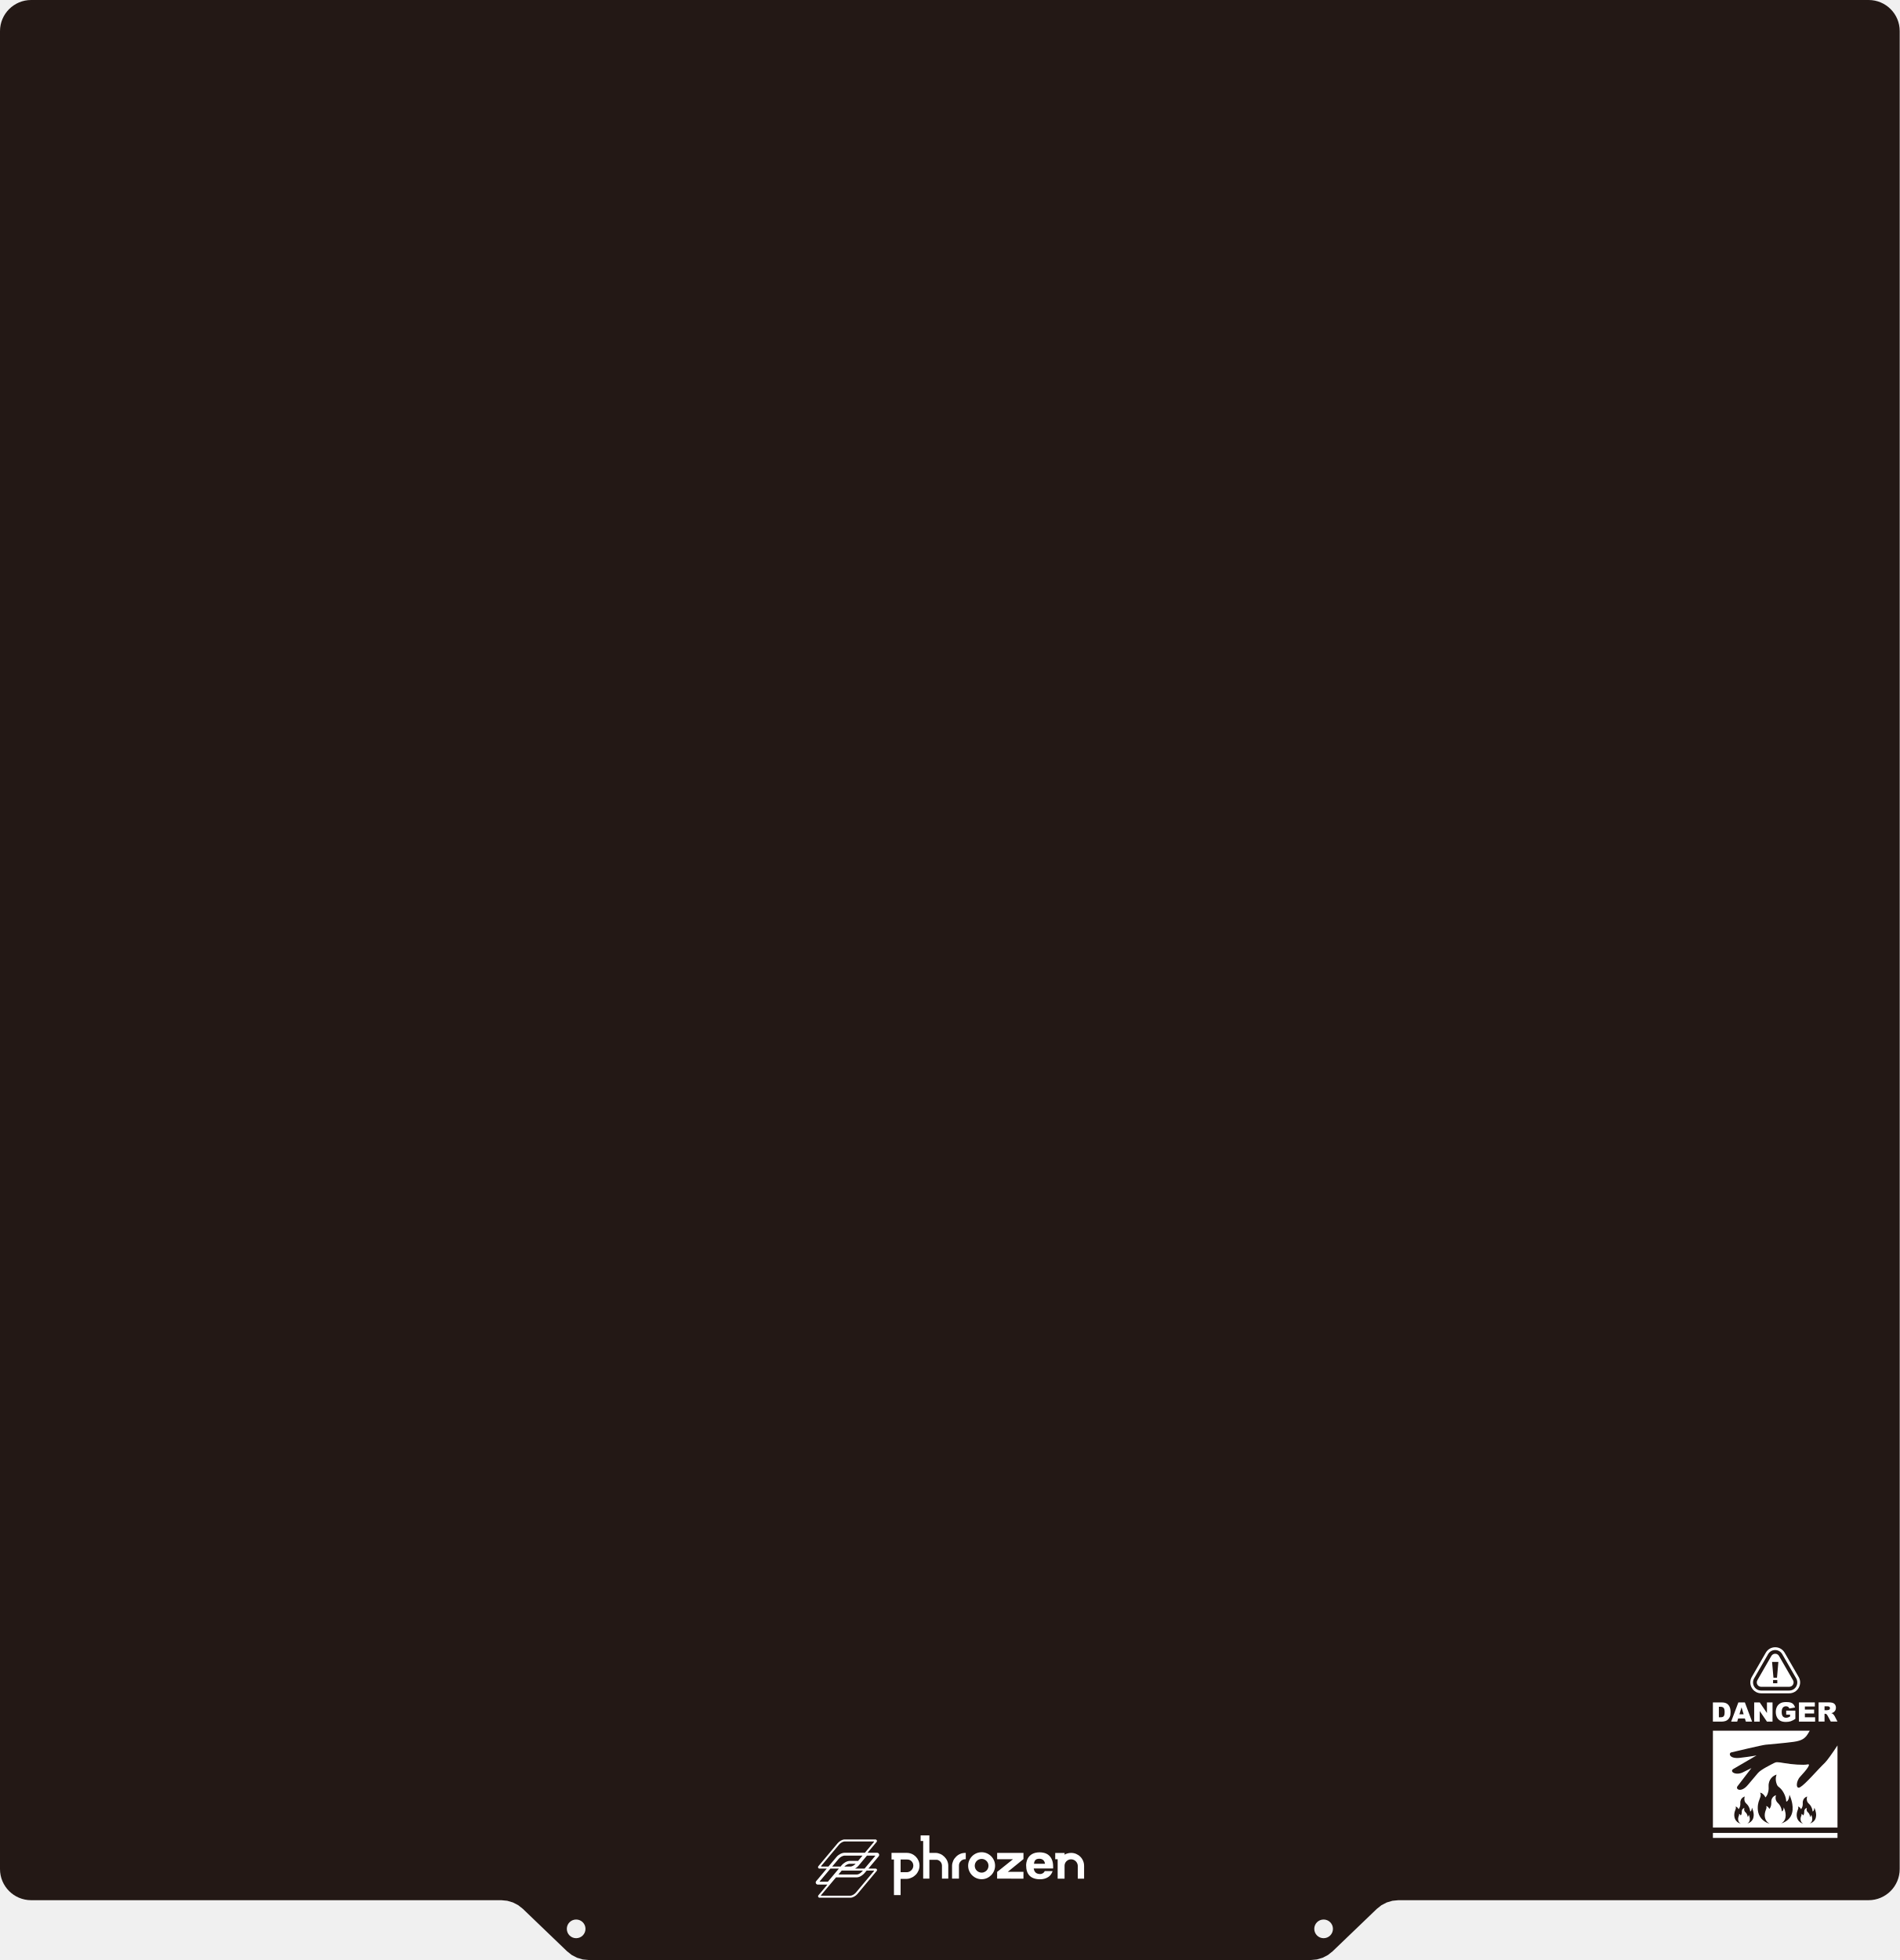
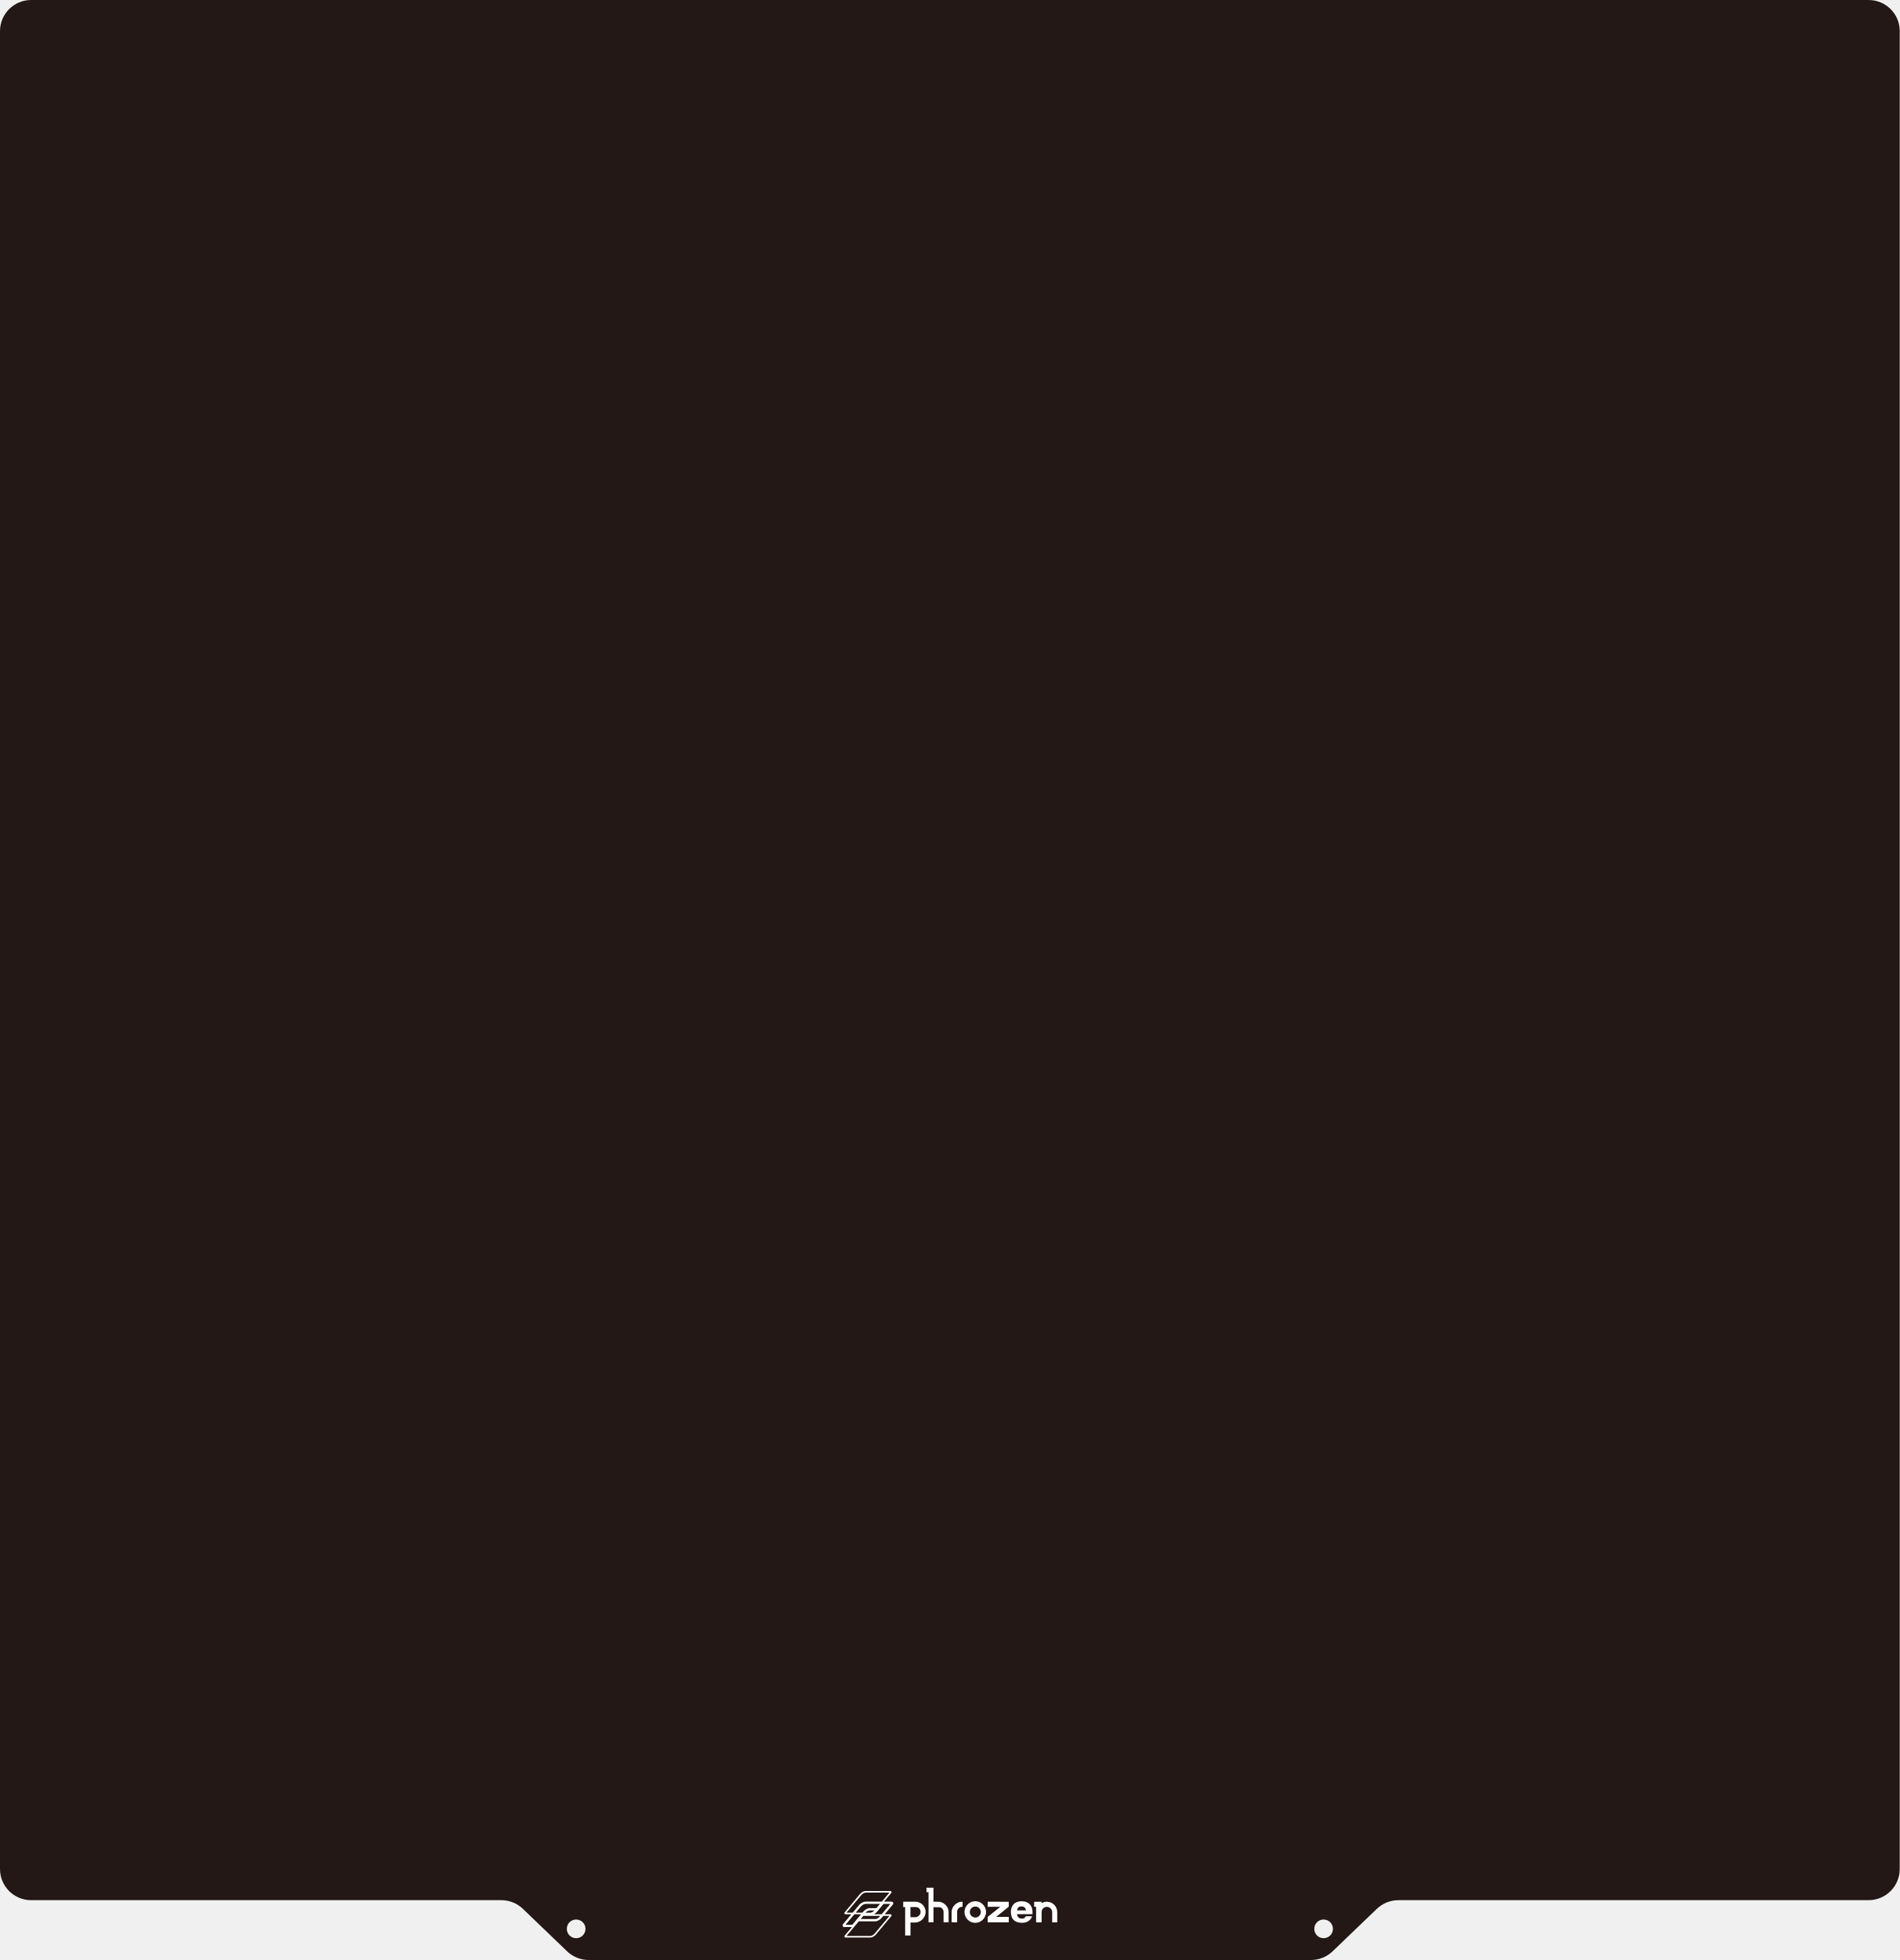
<svg xmlns="http://www.w3.org/2000/svg" id="_圖層_1" viewBox="0 0 864.57 891.78">
  <defs>
    <style>.cls-1{fill:#fff;}.cls-2{fill:#231815;}</style>
  </defs>
-   <path class="cls-2" d="M850.39,0H14.17C6.35,0,0,6.35,0,14.17v836.23c0,7.83,6.35,14.17,14.17,14.17h213.98l2.69.26,2.6.77,2.4,1.24,2.12,1.68,9.47,9.09,10.65,10.22,2.12,1.68,2.4,1.24,2.6.77,2.69.26h328.75l2.69-.26,2.6-.77,2.4-1.24,2.12-1.68,10.65-10.22,9.47-9.09,2.12-1.68,2.4-1.24,2.6-.77,2.69-.26h213.98c7.83,0,14.17-6.35,14.17-14.17V14.17C864.57,6.35,858.22,0,850.39,0ZM262.2,881.86c-2.35,0-4.25-1.9-4.25-4.25s1.9-4.25,4.25-4.25,4.25,1.9,4.25,4.25-1.9,4.25-4.25,4.25ZM602.36,881.86c-2.35,0-4.25-1.9-4.25-4.25s1.9-4.25,4.25-4.25,4.25,1.9,4.25,4.25-1.9,4.25-4.25,4.25Z" />
-   <path class="cls-1" d="M416.77,844.76c-.51-.51-1.13-.95-1.82-1.25-.7-.3-1.45-.47-2.24-.47h-6.99s0,3.02,0,3.02h1.11s0,16.18,0,16.18h3.02s0-7.38,0-7.38h2.86c.79,0,1.54-.3,2.24-.6.7-.3,1.31-.79,1.82-1.3.51-.51.93-1.16,1.23-1.86.3-.7.46-1.47.46-2.26,0-.79-.15-1.55-.46-2.25-.3-.7-.72-1.32-1.23-1.83ZM415.41,849.97c-.15.35-.36.66-.63.93-.27.27-.58.52-.93.67-.35.15-.73.27-1.14.27h-2.85s0-5.78,0-5.78h2.86c.4,0,.78,0,1.13.15.35.15.67.32.93.59.27.27.48.56.63.91.15.35.23.72.23,1.13s-.08.78-.23,1.13Z" />
-   <path class="cls-1" d="M437.02,843.49c-.72.3-1.35.72-1.88,1.25-.54.54-1.03,1.16-1.34,1.88-.31.72-.53,1.49-.53,2.31v5.82s3.14,0,3.14,0v-5.82c0-.42.03-.81.19-1.17.16-.36.36-.68.63-.96.28-.28.59-.5.95-.65.35-.16.73-.23,1.15-.23h.18s0-2.87,0-2.87h-.18c-.82,0-1.6.13-2.32.44Z" />
-   <path class="cls-1" d="M451.05,844.56c-.56-.55-1.21-1-1.94-1.32-.73-.32-1.53-.49-2.37-.49-.86,0-1.67.16-2.41.48-.74.32-1.39.77-1.94,1.32-.55.56-.99,1.21-1.31,1.95-.32.74-.49,1.54-.49,2.38,0,.84.16,1.64.48,2.38.32.74.76,1.4,1.31,1.95.55.56,1.2,1,1.94,1.32.74.32,1.55.49,2.41.49.84,0,1.64-.16,2.37-.48.73-.32,1.38-.77,1.94-1.32.56-.56,1-1.21,1.32-1.95.32-.74.49-1.54.49-2.38,0-.84-.16-1.64-.48-2.38-.32-.74-.77-1.4-1.32-1.95ZM449.61,850.12c-.16.38-.39.71-.67.99-.29.28-.62.5-1,.67-.37.17-.78.25-1.2.25-.43,0-.84-.09-1.22-.25-.39-.17-.73-.4-1.01-.67-.28-.27-.51-.61-.67-.99-.16-.38-.24-.79-.24-1.22s.08-.83.24-1.21c.16-.38.39-.71.67-.99.28-.28.62-.51,1.01-.67.38-.16.79-.24,1.22-.24.43,0,.83.08,1.21.24.37.16.71.39.99.67.29.28.51.62.67.99.16.37.24.78.24,1.21s-.08.84-.24,1.22Z" />
-   <polygon class="cls-1" points="453.79 845.93 461 845.93 453.79 851.69 453.78 854.76 465.76 854.77 465.77 851.67 458.63 851.66 465.77 845.86 465.77 843.06 453.79 843.06 453.79 845.93" />
-   <path class="cls-1" d="M492.9,846.66c-.31-.72-.73-1.35-1.27-1.88-.53-.54-1.17-.96-1.88-1.27-.72-.31-1.49-.46-2.32-.46-.61,0-1.17.09-1.72.26-.44.14-.95.33-1.23.56v-.8s-4.26,0-4.26,0v2.87s1.11,0,1.11,0v8.84s3.14,0,3.14,0v-5.79c0-.42.05-.82.21-1.18.16-.37.36-.69.64-.96.28-.27.6-.49.95-.65.36-.16.74-.23,1.16-.23.42,0,.81.08,1.18.24.37.16.69.37.96.64.27.27.51.59.66.96.16.36.26.76.26,1.18v5.79s2.87,0,2.87,0v-5.8c0-.82-.15-1.6-.46-2.32Z" />
-   <path class="cls-1" d="M477.15,844c-1.27-1-2.89-1.21-4-1.21-5.86,0-6.17,4.9-6.17,5.89,0,4.22,2.14,6.37,6.38,6.37,1.05,0,4.54-.22,5.65-3.68l.02-.05h-3.58s-.02,0-.02,0c-.27.84-1.24,1.35-2.08,1.35-2.56,0-2.8-1.95-2.91-2.53h8.83s0-.94,0-.94c0-2.37-.76-4.11-2.13-5.2ZM470.55,847.99c.21-1.81,1.08-2.28,2.52-2.28.52,0,2.24.18,2.5,2.28h-5.02Z" />
-   <path class="cls-1" d="M429.8,844.84c-.51-.51-1.12-.98-1.81-1.28-.69-.3-1.44-.51-2.22-.51h-2.82s0-7.96,0-7.96h-3.98s0,2.54,0,2.54h1.16s0,17.12,0,17.12h2.82s0-8.56,0-8.56h2.82c.39,0,.77-.03,1.12.12.35.16.66.31.92.57.26.26.48.53.63.88.14.34.24.69.24,1.08v5.91s2.87,0,2.87,0v-5.91c0-.78-.19-1.52-.49-2.2-.29-.68-.75-1.29-1.26-1.8Z" />
-   <path class="cls-1" d="M399.11,842.99h-4.31c.99-1.18,3.33-3.97,4.14-4.94.36-.44.04-1.11-.53-1.11h-14.1c-.93,0-2.31.76-3.09,1.69-8.28,9.88-8.82,10.52-8.82,10.52-.31.41-.05,1.04.5,1.04.84,0,3.35,0,3.35,0,0,0-4.84,5.75-4.84,5.75-.45.62-.02,1.5.75,1.53,0,0,1.18,0,4.38,0l-3.61,4.31c-.56.62-.57.71-.59.75,0,0,0,0,0,0-.17.42.13.89.58.91h14.16c.93,0,2.32-.74,3.1-1.67,0,0,8.72-10.39,8.83-10.55.26-.34.09-.87-.34-1.01-.17-.05-.08-.02-3.47-.03.1-.12,4.51-5.37,4.64-5.53.18-.19.28-.43.28-.69,0-.54-.44-.98-.98-.98ZM373.8,849.27c-.14-.02-.19-.19-.1-.27l8.2-9.78c.67-.8,1.82-1.37,2.4-1.37h13.4c.08,0,.12.1.08.15,0,0-4.18,4.99-4.18,4.99h-9.3c-.56,0-1.24.2-1.91.55-.66.35-1.26.82-1.68,1.33l-3.7,4.4c-3.42,0-3.19,0-3.2,0ZM384.23,849.27c.65-.67,1.72-1.26,2.41-1.26h2.75c-.7.78-1.79,1.26-2.33,1.26h-2.83ZM392.7,851.1c-.08.1-1.38,1.78-2.81,1.78h-8.33s1.49-1.78,1.49-1.78h9.65ZM386.64,846.7h0c-1.19,0-2.73.91-3.59,1.93-.53.66-.51.64-.51.64h-3.83l3-3.56c.73-.86,1.95-1.42,2.6-1.42h8.21l-2.02,2.41h-3.85ZM373.12,856.16c-.09,0-.13-.11-.07-.17l.36-.43h0s4.52-5.38,4.52-5.38h3.84l-2.87,3.43-2.14,2.55h-3.65ZM397.7,851.1c.06,0,.15.07.06.17.45-.53-8.31,9.91-8.31,9.91-.68.81-1.84,1.34-2.4,1.34h-13.39c-.07,0-.11-.09-.07-.15,0,0,6.24-7.44,6.87-8.19h9.42c1.33,0,2.82-1.06,3.54-1.92l.98-1.16h3.29ZM398.26,844.48c-3.4,4.05-3.27,3.9-4.79,5.7h-4.33c.59-.34,1.13-.78,1.52-1.25l3.89-4.65s3.66,0,3.66,0c.03,0,.17.04.05.19Z" />
-   <rect class="cls-1" x="779.53" y="833.96" width="56.69" height="2.27" />
-   <path class="cls-1" d="M830.56,801.97c-3.6,3.44-8.76,9.66-11.32,11.18-2.02,1.2-2.02-2.59-.01-4.75,2.89-3.1,5.16-6.03,3.35-5.61-1.8.41-7.19,0-10.48-.58s-3.8-.54-4.75-.04c-1.19.63-5.94,2.9-7.32,4.53-1.35,1.6-3.53,4.16-4.6,5.44-3.07,3.67-5.83,1.99-4.69.55,1.14-1.44,6.31-8.23,6.31-8.23,0,0-.66.36-3.9,1.94-3.24,1.58-6.35-.35-4.24-1.59,2.1-1.24,10.48-6.11,10.48-6.11,0,0-2.38.49-7.48,1.09s-5.27-2.17-4.04-2.46c1.23-.29,13.96-3.34,15.63-3.5,1.67-.17,8.93-.77,12.82-1.32,3.88-.55,4.82-1.67,5.67-2.55.3-.31.93-1.33,1.61-2.51h-44.07v44.07h56.69v-37.36c-2.39,3.64-4.79,6.97-5.66,7.8ZM798.08,826.17c-.04.61-.19,1.19-.49,1.72-.3.52-.71.94-1.22,1.26-.35.23-.73.4-1.13.53,0,0-.02,0-.03,0,.11-.08.22-.16.33-.24.41-.34.64-.77.74-1.29.06-.36.06-.71,0-1.07-.07-.49-.22-.97-.42-1.42,0-.01-.01-.02-.02-.03,0,0,0,0,0,0-.01.09-.02.18-.04.27-.03.17-.07.33-.15.48-.05.09-.1.17-.19.23-.03.02-.07.04-.11.06,0-.07-.01-.13-.02-.19-.05-.43-.2-.82-.41-1.2-.17-.29-.37-.55-.63-.77-.33-.29-.5-.66-.53-1.1-.02-.27.01-.54.09-.8,0,0,0-.02,0-.03,0,0-.02,0-.02,0-.66.24-1.05.71-1.15,1.4-.02.13-.02.27-.01.4.02.46-.04.9-.25,1.32-.06.12-.14.23-.23.33-.01-.02-.02-.03-.03-.05-.11-.21-.25-.4-.45-.53-.1-.07-.21-.12-.34-.13.02.05.04.1.06.15.06.2.02.39-.05.58-.09.24-.19.48-.26.73-.16.61-.17,1.21.05,1.81.19.5.53.88.99,1.15.02.01.04.02.06.04-.01,0-.03,0-.04,0-.62-.2-1.18-.49-1.66-.92-.6-.53-.98-1.19-1.16-1.97-.12-.51-.14-1.02-.1-1.54.05-.6.2-1.16.42-1.72.09-.22.17-.44.24-.66.08-.26.09-.53,0-.79-.02-.07-.06-.14-.09-.22.04,0,.08,0,.11.02.3.07.54.23.75.44.2.2.35.43.48.68,0,.01.01.02.02.04,0,0,0,0,.02.02.07-.09.14-.17.21-.27.25-.37.41-.77.5-1.21.1-.47.11-.95.08-1.43-.02-.26.02-.51.07-.76.11-.5.33-.95.69-1.33.3-.33.67-.56,1.09-.72.05-.02.09-.04.15-.06,0,.02,0,.03,0,.04-.15.48-.2.96-.15,1.46.08.72.39,1.32.94,1.79.38.33.68.72.94,1.16.31.53.54,1.09.66,1.7.04.22.06.44.09.65,0,.01,0,.02,0,.04.03,0,.06-.01.09-.02.14-.06.24-.16.32-.28.14-.2.21-.42.27-.65.06-.24.1-.48.12-.73,0-.01,0-.03.02-.04.05.1.09.2.13.31.27.65.47,1.32.58,2.02.07.46.11.92.07,1.39ZM815.81,823.31c-.07,1.1-.34,2.14-.88,3.1-.54.94-1.28,1.68-2.19,2.26-.64.41-1.32.72-2.04.95-.01,0-.03,0-.05.01.2-.15.4-.28.59-.43.73-.61,1.16-1.39,1.32-2.32.12-.64.1-1.28.01-1.92-.13-.89-.39-1.74-.76-2.56,0-.02-.02-.04-.03-.06,0,0,0,0-.02-.01-.02.16-.04.32-.07.48-.05.3-.12.59-.26.86-.08.16-.18.31-.33.41-.06.04-.13.06-.2.1,0-.05-.01-.1-.01-.14-.06-.58-.2-1.16-.43-1.7-.32-.76-.76-1.42-1.35-1.97-.61-.56-1.02-1.32-1.07-2.14-.03-.47.03-.92.17-1.37,0-.01,0-.03.01-.05-.02,0-.03,0-.04,0-1.18.44-1.88,1.28-2.07,2.53-.04.23-.03.48-.02.72.03.83-.06,1.62-.45,2.37-.11.21-.24.41-.42.6-.02-.03-.03-.06-.05-.09-.2-.37-.45-.71-.8-.96-.18-.13-.38-.22-.61-.24.04.1.08.18.11.27.1.36.03.7-.09,1.04-.16.44-.34.86-.46,1.31-.29,1.09-.31,2.18.09,3.26.34.9.95,1.58,1.78,2.07.04.02.07.04.11.08-.02,0-.05,0-.07-.02-1.11-.35-2.12-.88-3-1.66-1-.89-1.71-2.05-2.04-3.35-.3-1.18-.32-2.38-.16-3.6.12-.84.37-1.66.69-2.45.16-.4.31-.8.44-1.21.14-.47.17-.95.01-1.42-.04-.13-.11-.26-.17-.4.07.01.14.02.2.03.53.12.96.41,1.34.8.35.36.63.77.86,1.22.01.02.02.04.03.06,0,0,.01.01.03.03.13-.16.26-.31.37-.48.46-.66.73-1.39.9-2.17.18-.85.2-1.71.14-2.57-.03-.42.02-.84.11-1.25.11-.53.28-1.04.54-1.51.64-1.14,1.57-1.86,2.68-2.3.08-.03.17-.06.27-.1,0,.03,0,.05-.02.07-.48,1.53-.43,3.12.34,4.77.15.33.42.58.71.79.88.64,1.53,1.46,2.06,2.37.56.96.98,1.97,1.19,3.05.08.39.11.78.16,1.18,0,.02,0,.04,0,.07.06-.01.11-.02.15-.04.25-.1.43-.29.58-.5.24-.36.39-.76.49-1.17.11-.43.17-.87.21-1.31,0-.02,0-.05.03-.07.08.18.17.37.24.55.49,1.17.85,2.38,1.05,3.63.13.83.19,1.66.13,2.5ZM826.49,826.17c-.04.61-.19,1.19-.49,1.72-.3.52-.71.94-1.22,1.26-.35.23-.73.4-1.13.53,0,0-.02,0-.03,0,.11-.08.22-.16.33-.24.41-.34.64-.77.74-1.29.06-.36.06-.71,0-1.07-.07-.49-.22-.97-.42-1.42,0-.01-.01-.02-.02-.03,0,0,0,0,0,0-.01.09-.02.18-.04.27-.03.17-.07.33-.15.48-.05.09-.1.17-.19.23-.03.02-.07.04-.11.06,0-.07-.01-.13-.02-.19-.05-.43-.2-.82-.41-1.2-.17-.29-.37-.55-.63-.77-.33-.29-.5-.66-.53-1.1-.02-.27.01-.54.09-.8,0,0,0-.02,0-.03-.01,0-.02,0-.02,0-.66.24-1.05.71-1.15,1.4-.02.13-.02.27-.01.4.02.46-.04.9-.25,1.32-.06.12-.14.23-.23.33-.01-.02-.02-.03-.03-.05-.11-.21-.25-.4-.45-.53-.1-.07-.21-.12-.34-.13.02.05.04.1.06.15.06.2.02.39-.05.58-.09.24-.19.48-.26.73-.16.61-.17,1.21.05,1.81.19.5.53.88.99,1.15.02.01.04.02.06.04-.01,0-.03,0-.04,0-.62-.2-1.18-.49-1.66-.92-.6-.53-.98-1.19-1.16-1.97-.12-.51-.14-1.02-.1-1.54.05-.6.2-1.16.42-1.72.09-.22.17-.44.24-.66.08-.26.09-.53,0-.79-.02-.07-.06-.14-.09-.22.04,0,.08,0,.11.02.3.07.54.23.75.44.2.2.35.43.48.68,0,.01.01.02.02.04,0,0,0,0,.02.02.07-.09.14-.17.21-.27.25-.37.41-.77.5-1.21.1-.47.11-.95.08-1.43-.02-.26.02-.51.07-.76.11-.5.33-.95.69-1.33.3-.33.67-.56,1.09-.72.05-.02.09-.04.15-.06,0,.02,0,.03,0,.04-.15.48-.2.96-.15,1.46.08.72.39,1.32.94,1.79.38.33.68.72.94,1.16.31.53.54,1.09.66,1.7.04.22.06.44.09.65,0,.01,0,.02,0,.04.03,0,.06-.01.09-.02.14-.06.24-.16.32-.28.14-.2.21-.42.27-.65.06-.24.1-.48.12-.73,0-.01,0-.03.02-.04.05.1.09.2.13.31.27.65.47,1.32.58,2.02.07.46.11.92.07,1.39Z" />
-   <path class="cls-1" d="M818.54,763l-6.37-11.04c-.9-1.55-2.5-2.48-4.29-2.48s-3.4.93-4.29,2.48l-6.37,11.04c-.9,1.55-.9,3.41,0,4.96.9,1.55,2.5,2.48,4.29,2.48h12.75c1.79,0,3.4-.93,4.29-2.48.9-1.55.9-3.41,0-4.96ZM817.44,767.33c-.67,1.16-1.86,1.85-3.2,1.85h-12.75c-1.33,0-2.53-.69-3.2-1.85-.67-1.16-.67-2.54,0-3.69l6.37-11.04c.67-1.16,1.86-1.85,3.2-1.85s2.53.69,3.2,1.85l6.37,11.04c.67,1.16.67,2.54,0,3.69Z" />
-   <path class="cls-1" d="M809.61,753.44c-.27-.47-.7-.8-1.21-.93-.17-.04-.34-.07-.53-.07s-.36.02-.53.07c-.24.06-.46.19-.66.33-.22.16-.41.35-.55.6l-6.37,11.04c-.36.63-.36,1.38,0,2,.36.63,1.01,1,1.73,1h12.75c.18,0,.36-.02.53-.07.34-.09.64-.27.89-.51.12-.12.23-.26.32-.42.36-.63.36-1.38,0-2l-6.37-11.04ZM808.83,765.86h-1.92v-1.44h1.92v1.44ZM808.68,763.34h-1.6l-.63-7.18h2.87l-.63,7.18Z" />
-   <path class="cls-1" d="M786.66,775.82c-.32-.4-.72-.71-1.21-.92-.49-.21-1.13-.32-1.92-.32h-4.01v8.74h4.01c.48,0,1.02-.08,1.61-.24.43-.12.84-.35,1.22-.69.38-.35.67-.78.89-1.29.21-.51.32-1.24.32-2.17,0-.6-.07-1.16-.21-1.69s-.37-1-.69-1.4ZM784.66,780.49c-.14.31-.32.53-.56.66-.24.13-.64.19-1.2.19h-.66v-4.78h.67c.7,0,1.2.17,1.5.51.3.34.45.98.45,1.9,0,.7-.07,1.21-.2,1.52Z" />
-   <path class="cls-1" d="M791.11,774.58l-3.29,8.74h2.76l.43-1.44h3.07l.44,1.44h2.83l-3.28-8.74h-2.95ZM791.6,779.98l.95-3.14.96,3.14h-1.92Z" />
-   <polygon class="cls-1" points="804.12 779.41 800.83 774.58 798.31 774.58 798.31 783.32 800.84 783.32 800.84 778.52 804.12 783.32 806.66 783.32 806.66 774.58 804.12 774.58 804.12 779.41" />
-   <path class="cls-1" d="M812.84,780.15h1.81v.82c-.35.21-.67.36-.94.45-.27.09-.56.13-.86.13-.64,0-1.13-.2-1.49-.61-.36-.41-.53-1.08-.53-2.03,0-.89.18-1.54.53-1.95.35-.41.82-.62,1.42-.62.4,0,.72.09.98.26.26.17.44.43.55.76l2.61-.47c-.16-.56-.4-1.03-.71-1.4-.32-.37-.71-.64-1.19-.81-.48-.17-1.2-.26-2.17-.26s-1.8.14-2.39.42c-.76.37-1.34.9-1.73,1.61-.39.71-.59,1.54-.59,2.49s.18,1.71.54,2.41c.36.7.87,1.23,1.52,1.58.65.35,1.5.53,2.54.53.84,0,1.57-.1,2.19-.3.61-.2,1.32-.57,2.12-1.11v-3.73h-4.17v1.82Z" />
-   <polygon class="cls-1" points="821.38 779.62 825.59 779.62 825.59 777.83 821.38 777.83 821.38 776.44 825.91 776.44 825.91 774.58 818.68 774.58 818.68 783.32 826.04 783.32 826.04 781.34 821.38 781.34 821.38 779.62" />
-   <path class="cls-1" d="M834.91,780.78c-.06-.13-.19-.31-.38-.54-.19-.23-.33-.39-.43-.46-.15-.11-.38-.21-.7-.32.4-.09.72-.21.95-.35.36-.22.65-.5.85-.86.21-.35.31-.77.31-1.26,0-.56-.14-1.03-.41-1.42-.27-.39-.63-.65-1.07-.8-.44-.14-1.08-.21-1.91-.21h-4.5v8.74h2.71v-3.55h.24c.25,0,.47.07.66.2.14.1.31.33.49.67l1.44,2.67h3.05l-1.31-2.53ZM832.63,777.73c-.11.15-.26.24-.44.27-.35.08-.59.12-.72.12h-1.14v-1.78h1.19c.49,0,.83.08,1.01.23.18.15.27.37.27.65,0,.19-.06.36-.17.51Z" />
+   <path class="cls-2" d="M850.39,0H14.17C6.35,0,0,6.35,0,14.17v836.22c0,7.83,6.35,14.17,14.17,14.17h213.99c3.66,0,7.18,1.41,9.81,3.95l20.12,19.32c2.64,2.53,6.16,3.95,9.81,3.95h328.74c3.66,0,7.18-1.41,9.81-3.95l20.12-19.32c2.64-2.53,6.16-3.95,9.81-3.95h213.99c7.83,0,14.17-6.35,14.17-14.17V14.17C864.57,6.35,858.22,0,850.39,0ZM262.2,881.86c-2.35,0-4.25-1.9-4.25-4.25s1.9-4.25,4.25-4.25,4.25,1.9,4.25,4.25-1.9,4.25-4.25,4.25ZM602.36,881.86c-2.35,0-4.25-1.9-4.25-4.25s1.9-4.25,4.25-4.25,4.25,1.9,4.25,4.25-1.9,4.25-4.25,4.25Z" />
+   <path class="cls-1" d="M419.88,866.64c-.41-.41-.9-.76-1.46-1-.56-.24-1.16-.38-1.79-.38h-5.59s0,2.42,0,2.42h.89s0,12.95,0,12.95h2.42s0-5.9,0-5.9h2.28c.63,0,1.23-.24,1.79-.48.56-.24,1.05-.63,1.46-1.04.41-.41.74-.93.98-1.49.24-.56.37-1.18.37-1.81,0-.63-.12-1.24-.36-1.8-.24-.56-.57-1.06-.98-1.47ZM418.78,870.8c-.12.28-.29.53-.51.75-.22.21-.47.42-.75.54-.28.12-.59.22-.91.22h-2.28s0-4.62,0-4.62h2.28c.32,0,.63,0,.91.12.28.12.53.26.75.47.21.21.38.45.51.73.12.28.18.58.18.9s-.06.62-.18.9Z" />
+   <path class="cls-1" d="M436.07,865.62c-.57.24-1.08.57-1.51,1-.43.43-.83.93-1.07,1.5-.24.57-.42,1.19-.42,1.85v4.66s2.51,0,2.51,0v-4.66c0-.33.03-.65.15-.93.12-.29.28-.54.51-.77.22-.22.47-.4.76-.52.28-.12.59-.19.92-.19h.14s0-2.29,0-2.29h-.14c-.66,0-1.28.1-1.85.35Z" />
+   <path class="cls-1" d="M447.3,866.48c-.44-.44-.97-.8-1.55-1.06-.59-.26-1.22-.39-1.9-.39-.69,0-1.34.13-1.93.39-.59.26-1.12.61-1.55,1.06-.44.44-.79.97-1.05,1.56-.26.59-.39,1.24-.39,1.91,0,.67.13,1.31.39,1.91.26.59.61,1.12,1.04,1.56.44.44.96.8,1.55,1.06.59.26,1.24.39,1.93.39.67,0,1.31-.13,1.9-.39.58-.26,1.11-.61,1.55-1.06.44-.44.8-.97,1.06-1.56.26-.59.39-1.24.39-1.91,0-.67-.13-1.31-.39-1.91-.26-.59-.61-1.12-1.06-1.56ZM446.15,870.93c-.13.31-.31.57-.53.79-.23.22-.5.4-.8.54-.3.13-.62.2-.96.2-.34,0-.67-.07-.97-.2-.31-.14-.58-.32-.81-.54-.23-.22-.41-.49-.53-.79-.13-.31-.19-.64-.19-.98s.07-.67.19-.96c.13-.3.31-.57.54-.8.23-.23.5-.41.81-.54.31-.13.64-.19.98-.19.34,0,.67.06.96.19.3.13.57.31.79.54.23.23.41.49.54.8.13.3.19.62.19.96s-.07.67-.19.98Z" />
+   <polygon class="cls-1" points="449.49 867.57 455.25 867.57 449.48 872.18 449.48 874.64 459.07 874.64 459.07 872.16 453.36 872.16 459.07 867.51 459.07 865.28 449.49 865.27 449.49 867.57" />
+   <path class="cls-1" d="M480.77,868.16c-.24-.57-.59-1.08-1.02-1.51-.43-.43-.93-.77-1.51-1.01-.57-.24-1.2-.37-1.85-.37-.49,0-.94.07-1.38.21-.35.11-.76.26-.98.45v-.64s-3.4,0-3.4,0v2.29s.89,0,.89,0v7.07s2.51,0,2.51,0v-4.64c0-.33.04-.65.16-.94.13-.29.29-.55.51-.76.22-.22.48-.39.76-.52.28-.12.59-.19.93-.19.33,0,.65.06.94.19.29.13.55.3.77.51.22.22.41.47.53.77.12.29.21.61.21.94v4.64s2.29,0,2.29,0v-4.64c0-.66-.12-1.28-.37-1.85Z" />
+   <path class="cls-1" d="M468.18,866.03c-1.02-.8-2.31-.97-3.2-.97-4.69,0-4.94,3.92-4.94,4.71,0,3.38,1.71,5.09,5.11,5.09.84,0,3.63-.18,4.52-2.95l.02-.04h-2.87s-.01,0-.01,0c-.21.67-.99,1.08-1.67,1.08-2.05,0-2.24-1.56-2.32-2.03h7.07s0-.75,0-.75c0-1.89-.61-3.29-1.71-4.16ZM462.9,869.22c.17-1.45.87-1.83,2.02-1.83.42,0,1.79.15,2,1.83h-4.02Z" />
+   <path class="cls-1" d="M430.3,866.7c-.41-.41-.9-.78-1.45-1.03-.55-.24-1.15-.41-1.77-.41h-2.26s0-6.37,0-6.37h-3.18s0,2.03,0,2.03h.92s0,13.69,0,13.69h2.26s0-6.85,0-6.85h2.26c.31,0,.62-.02.9.1.28.12.53.25.74.45.21.21.39.43.5.7.12.27.19.55.19.87v4.73s2.29,0,2.29,0v-4.73c0-.62-.15-1.22-.39-1.76-.23-.55-.6-1.03-1.01-1.44Z" />
+   <path class="cls-1" d="M405.74,865.22h-3.45c.79-.94,2.66-3.18,3.31-3.95.28-.35.03-.89-.43-.89h-11.28c-.74,0-1.85.61-2.48,1.35-6.62,7.9-7.05,8.41-7.05,8.41-.25.33-.04.83.4.83.67,0,2.68,0,2.68,0,0,0-3.87,4.6-3.87,4.6-.36.5-.02,1.2.6,1.22,0,0,.95,0,3.51,0l-2.89,3.44c-.44.49-.46.57-.47.6,0,0,0,0,0,0-.14.34.1.71.47.73h11.32c.74,0,1.85-.59,2.48-1.33,0,0,6.97-8.31,7.06-8.44.21-.27.08-.69-.27-.8-.14-.04-.06-.02-2.78-.02.08-.1,3.61-4.3,3.71-4.42.15-.15.22-.35.22-.55,0-.43-.35-.79-.79-.79ZM385.5,870.24c-.11-.01-.15-.15-.08-.22l6.56-7.82c.54-.64,1.46-1.09,1.92-1.09h10.72c.07,0,.09.08.07.12,0,0-3.35,3.99-3.35,3.99h-7.44c-.45,0-.99.16-1.53.44-.53.28-1.01.66-1.35,1.06l-2.96,3.52c-2.73,0-2.55,0-2.56,0ZM393.84,870.25c.52-.53,1.38-1.01,1.93-1.01h2.2c-.56.63-1.44,1.01-1.86,1.01h-2.27ZM400.62,871.71c-.06.08-1.1,1.42-2.25,1.42h-6.66s1.19-1.42,1.19-1.42h7.72ZM395.77,868.19h0c-.95,0-2.19.73-2.87,1.54-.42.53-.41.51-.41.51h-3.07l2.4-2.85c.58-.69,1.56-1.14,2.08-1.14h6.57l-1.62,1.93h-3.08ZM384.95,875.75c-.07,0-.1-.09-.05-.14l.29-.34h0s3.62-4.3,3.62-4.3h3.07l-2.3,2.74-1.71,2.04h-2.92ZM404.62,871.71s.12.06.05.14c.36-.43-6.64,7.93-6.64,7.93-.55.65-1.47,1.07-1.92,1.07h-10.71c-.06,0-.09-.07-.06-.12,0,0,4.99-5.95,5.49-6.55h7.54c1.06,0,2.26-.85,2.83-1.53l.78-.93h2.63ZM405.06,866.42c-2.72,3.24-2.62,3.12-3.83,4.56h-3.47c.47-.27.9-.62,1.22-1l3.12-3.72s2.93,0,2.93,0c.02,0,.14.03.04.15Z" />
</svg>
